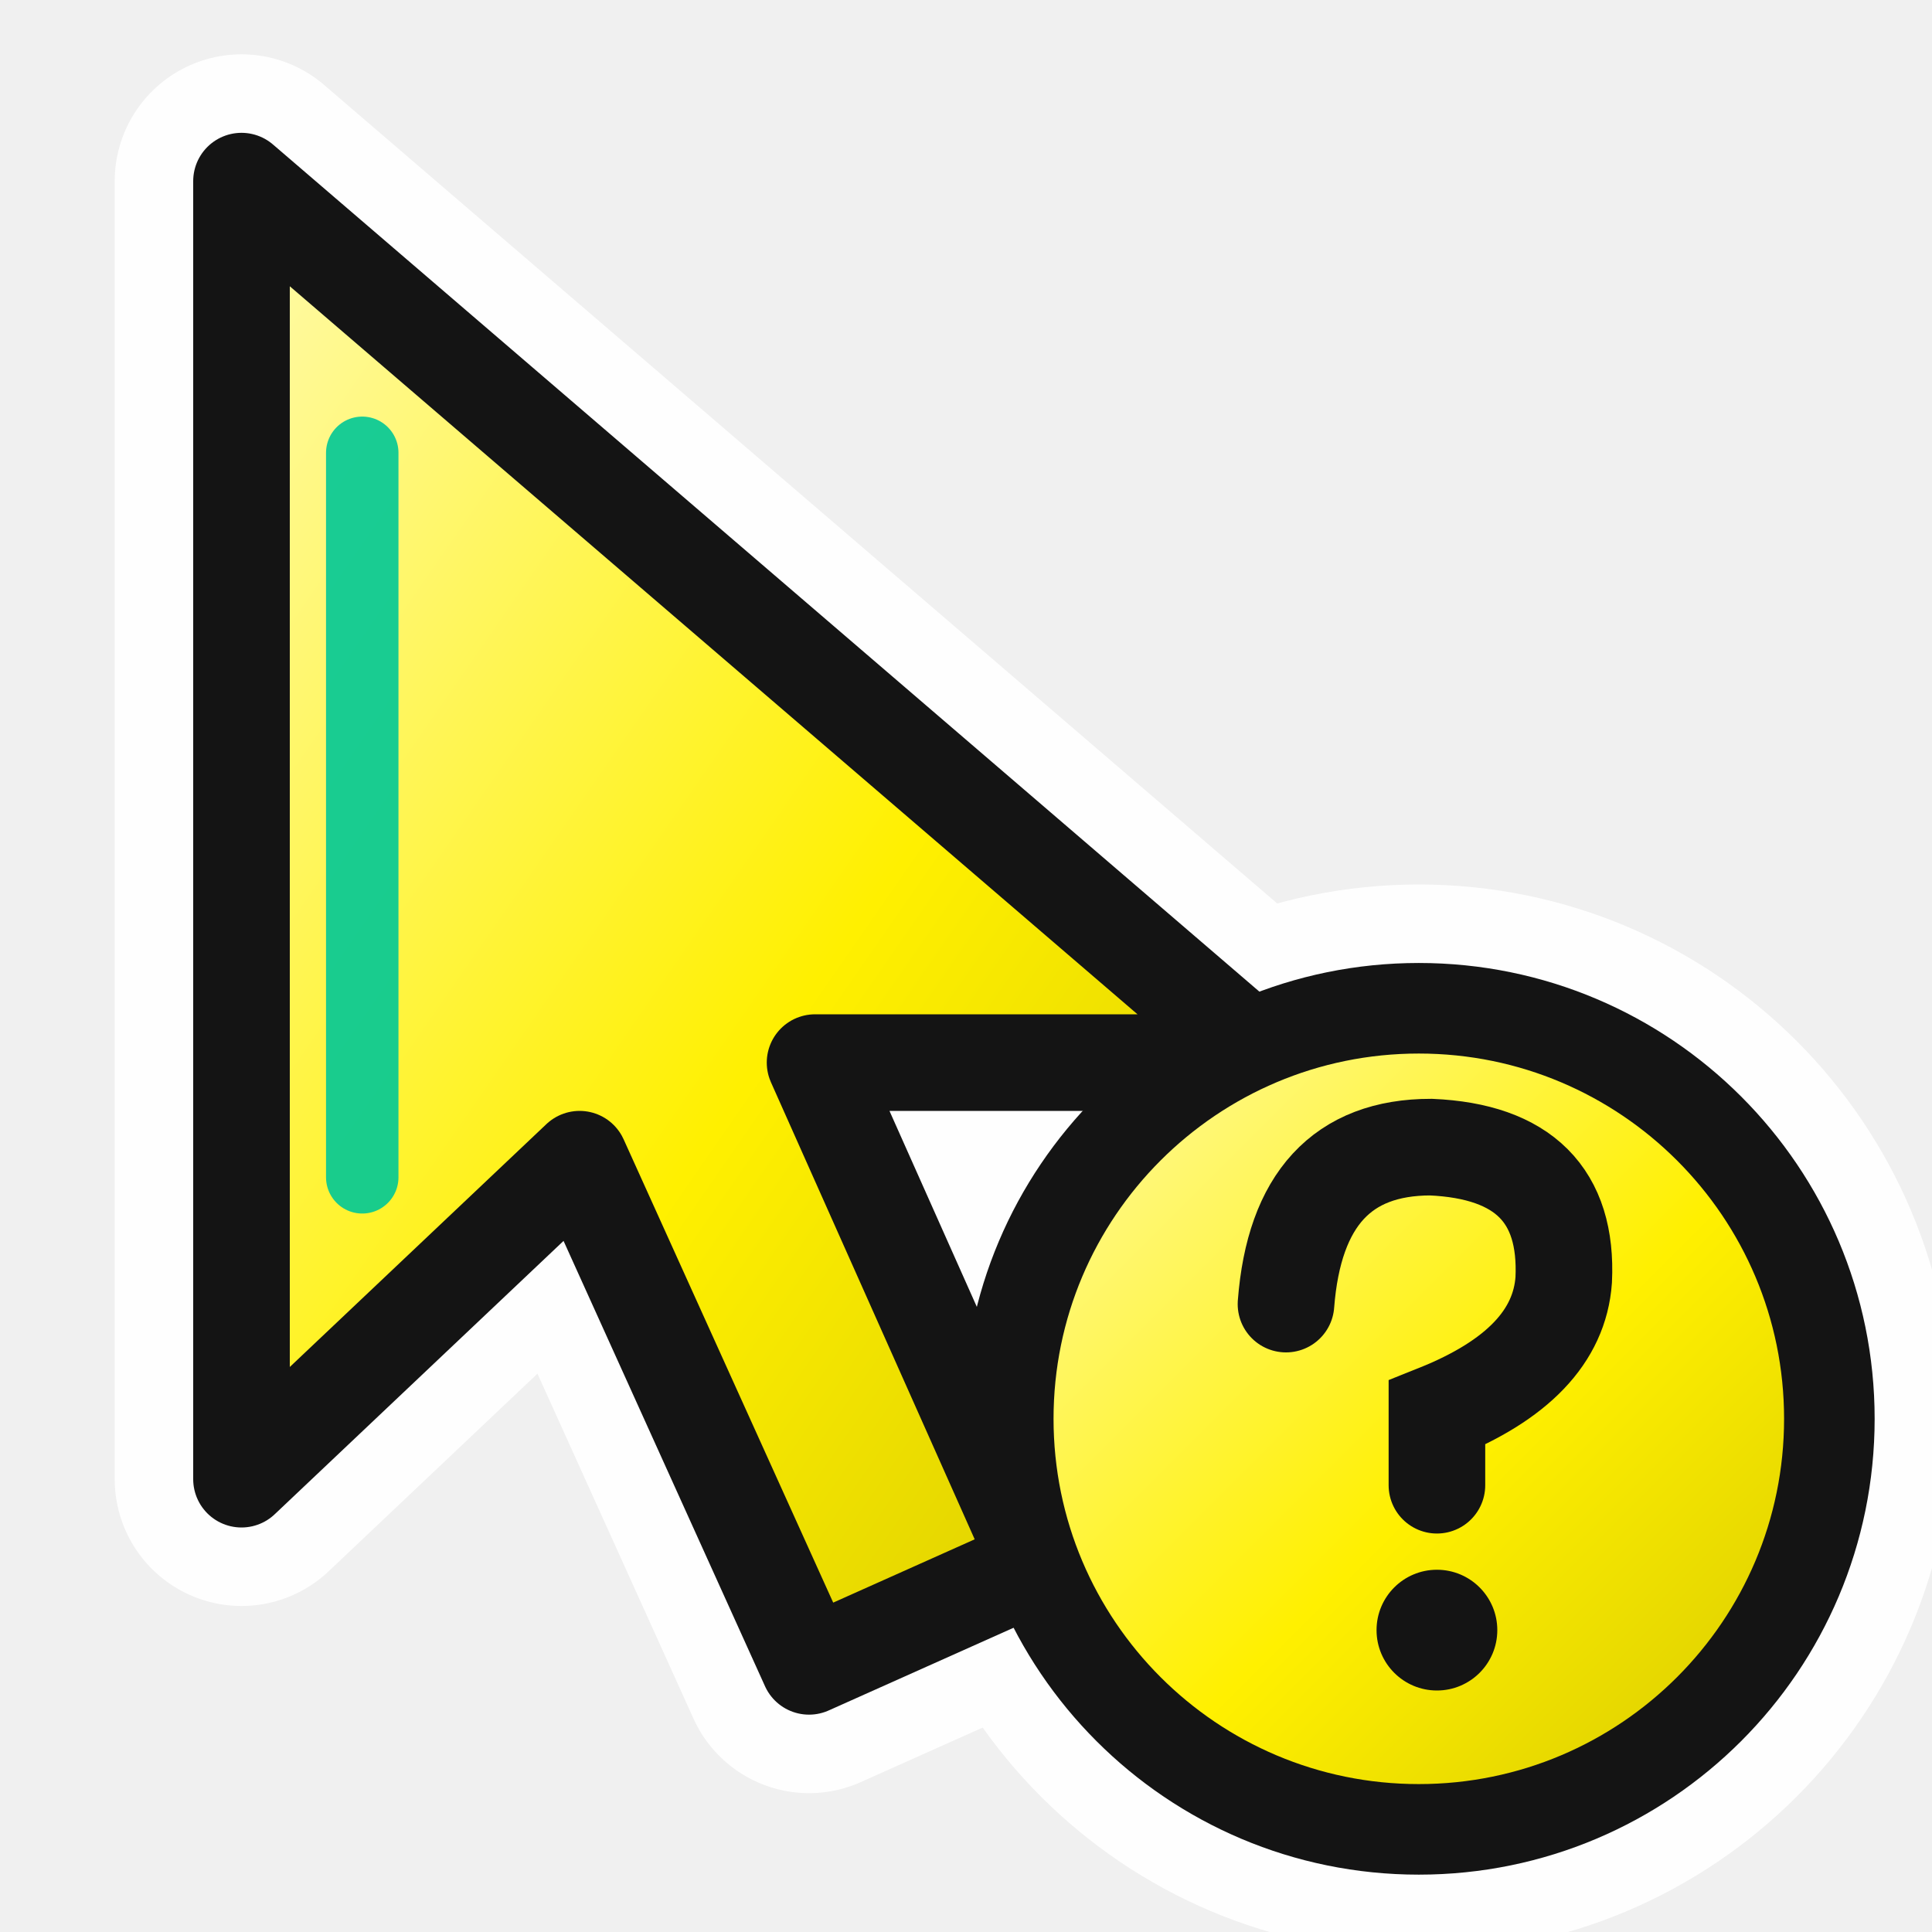
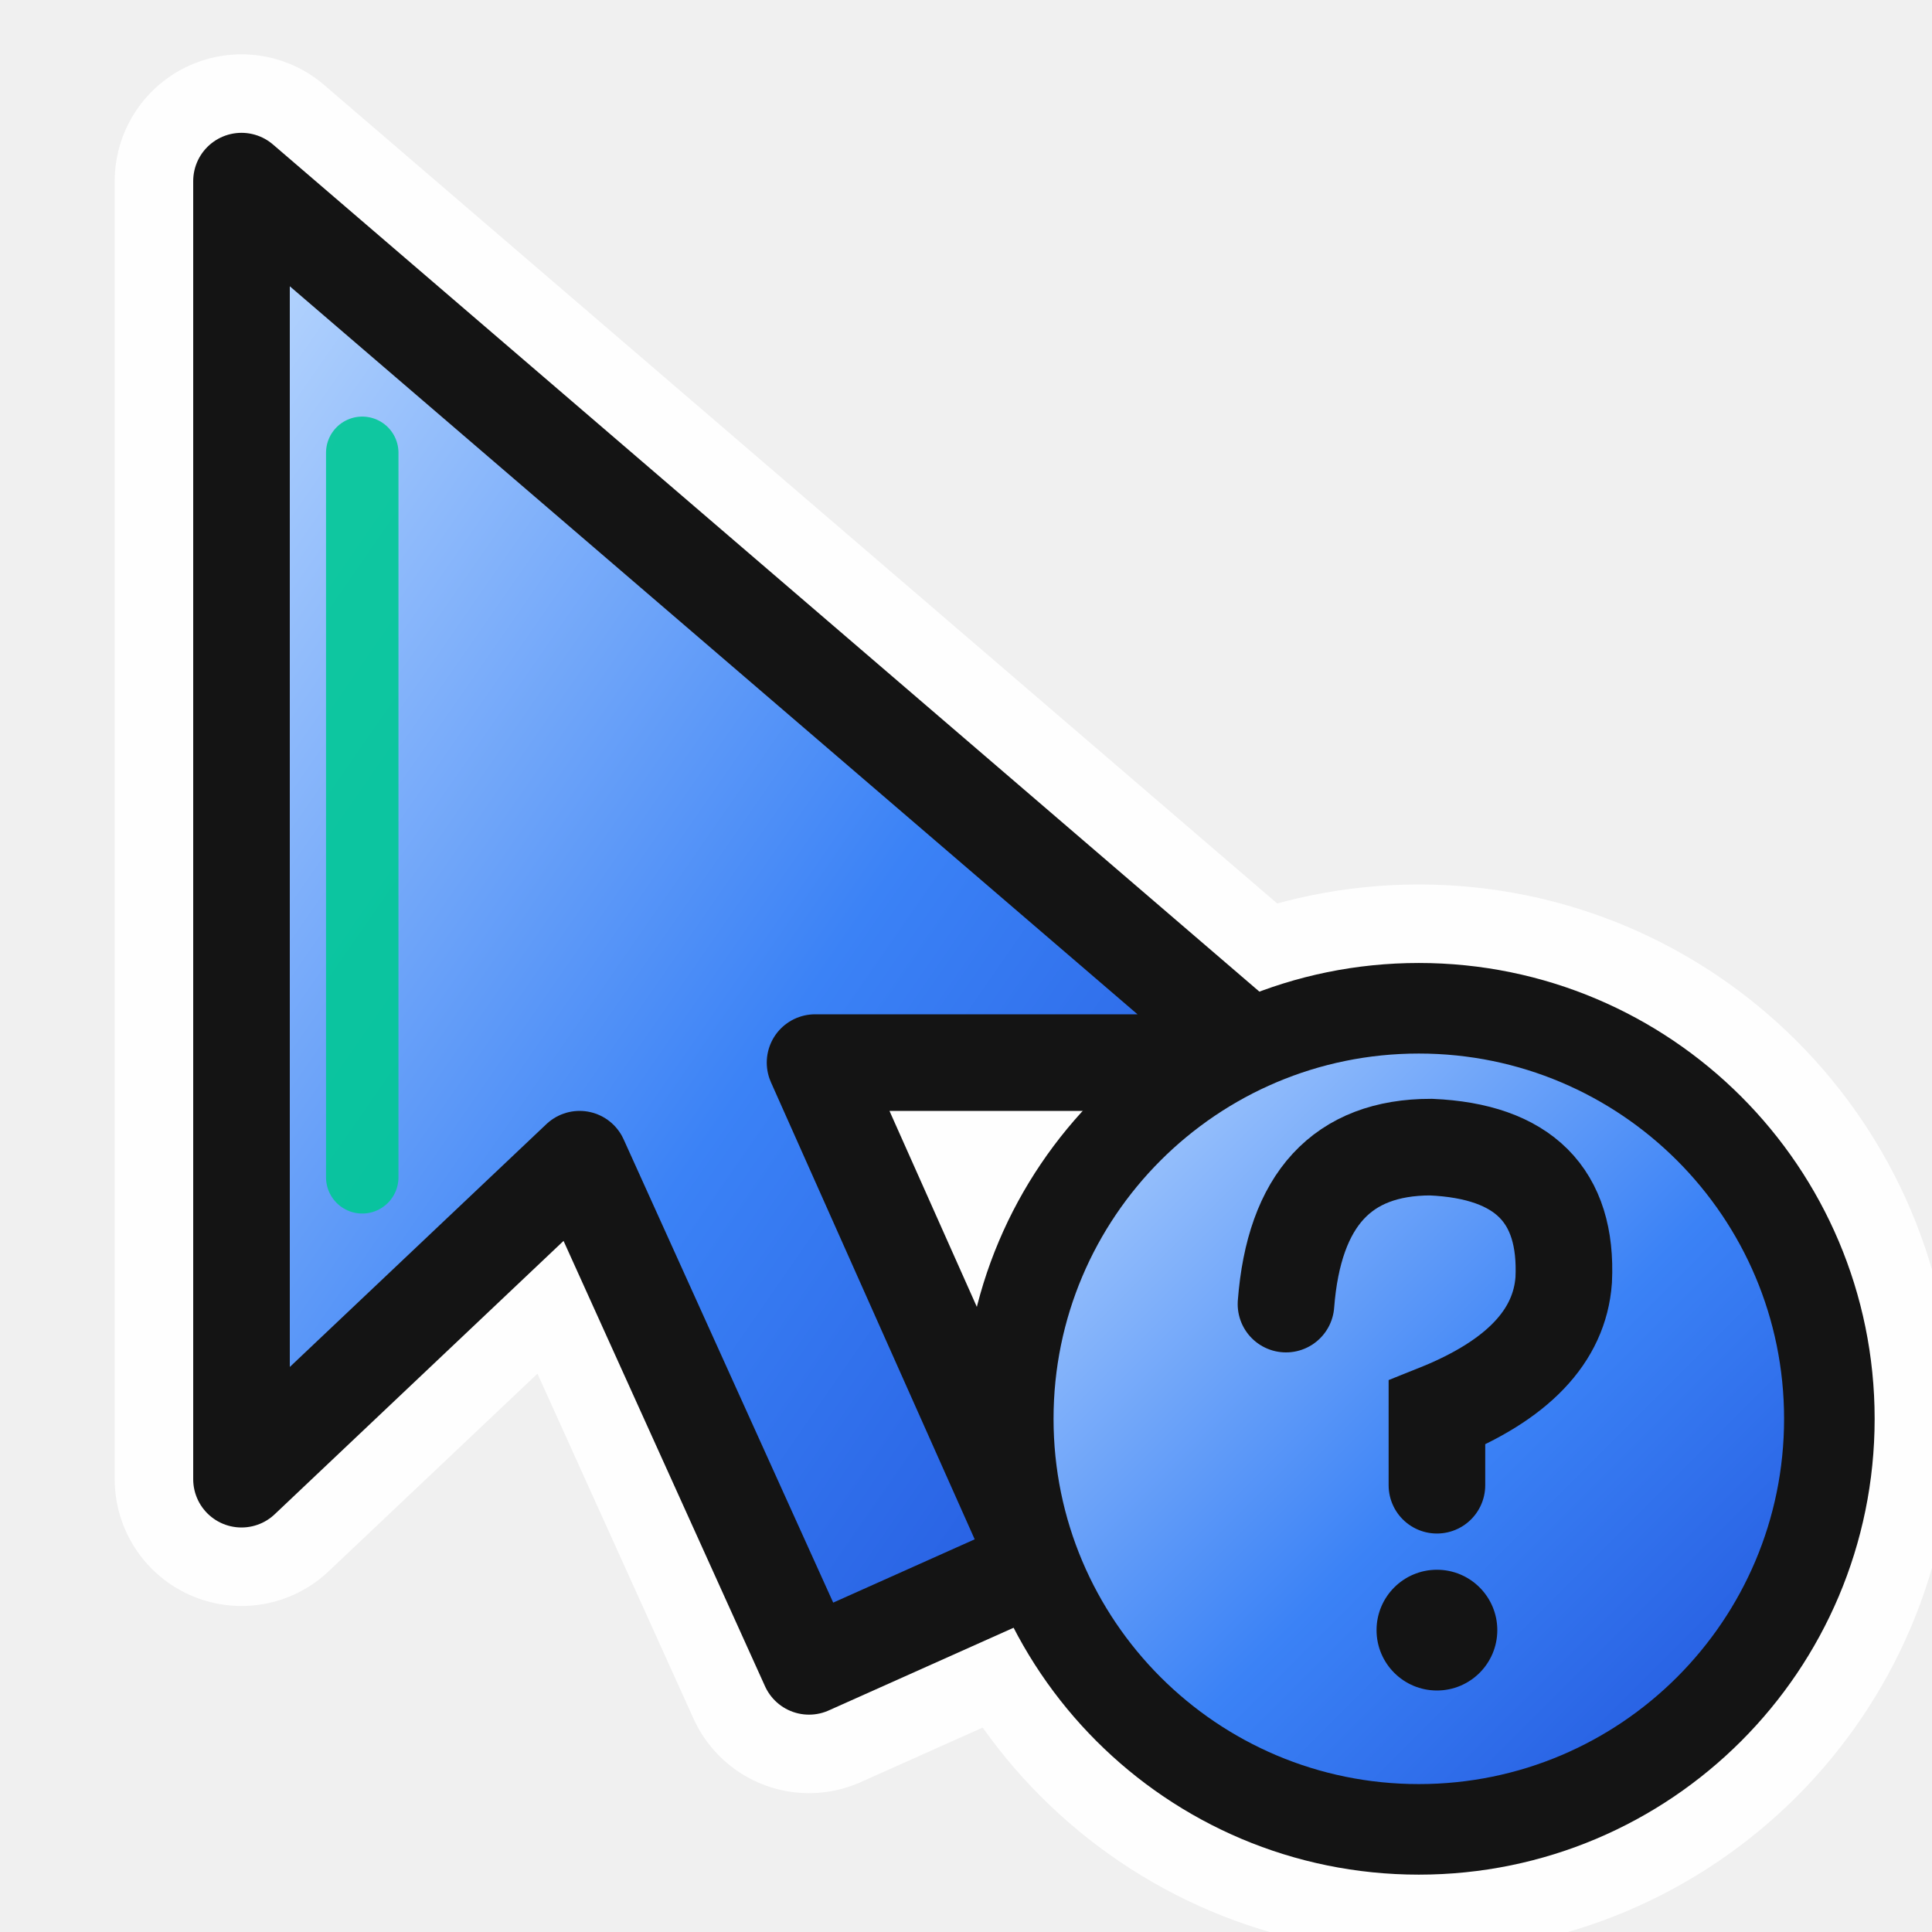
<svg xmlns="http://www.w3.org/2000/svg" width="32" height="32" viewBox="0 0 32 32">
  <defs>
    <linearGradient id="j" x1="0" y1="0" x2="1" y2="1">
-       <stop offset="0" stop-color="#fffbb0" />
-       <stop offset=".55" stop-color="#fff000" />
-       <stop offset="1" stop-color="#d4c600" />
+       <stop offset="0" stop-color="#bfdbfe" />
+       <stop offset=".55" stop-color="#3b82f6" />
+       <stop offset="1" stop-color="#1d4ed8" />
    </linearGradient>
    <linearGradient id="g" x1="0" y1="0" x2="1" y2="1">
      <stop offset="0" stop-color="#b8ffe9" />
      <stop offset=".55" stop-color="#00c896" />
      <stop offset="1" stop-color="#00936e" />
    </linearGradient>
  </defs>
  <g opacity=".95">
    <path d="M4 3 L4 24.5 L9.6 19.2 L13.4 27.6 L17.2 25.9 L13.5 17.6 L21 17.6 Z" fill="#fff" stroke="#fff" stroke-width="4.2" stroke-linejoin="round" />
    <path d="M6 7.5 L6 19.5" stroke="#fff" stroke-width="3.8" stroke-linecap="round" opacity=".9" />
    <circle cx="23.5" cy="23.5" r="6.8" fill="#fff" stroke="#fff" stroke-width="4.1" />
    <path d="M21.3 21.6 Q21.5 19 23.7 19 Q26 19.1 25.9 21.2 Q25.8 22.6 23.8 23.4 L23.8 24.6" stroke="#fff" stroke-width="4.2" fill="none" stroke-linecap="round" />
    <circle cx="23.8" cy="27" r="1" fill="#fff" />
  </g>
  <path d="M4 3 L4 24.5 L9.6 19.2 L13.4 27.6 L17.2 25.9 L13.5 17.6 L21 17.6 Z" fill="url(#j)" stroke="#141414" stroke-width="1.6" stroke-linejoin="round" />
  <path d="M6 7.5 L6 19.5" stroke="#00c896" stroke-width="1.2" stroke-linecap="round" opacity=".9" />
  <circle cx="23.5" cy="23.5" r="6.8" fill="url(#j)" stroke="#141414" stroke-width="1.5" />
  <path d="M21.3 21.6 Q21.5 19 23.7 19 Q26 19.1 25.9 21.2 Q25.8 22.6 23.8 23.4 L23.8 24.6" stroke="#141414" stroke-width="1.6" fill="none" stroke-linecap="round" />
  <circle cx="23.8" cy="27" r="1" fill="#141414" />
</svg>
